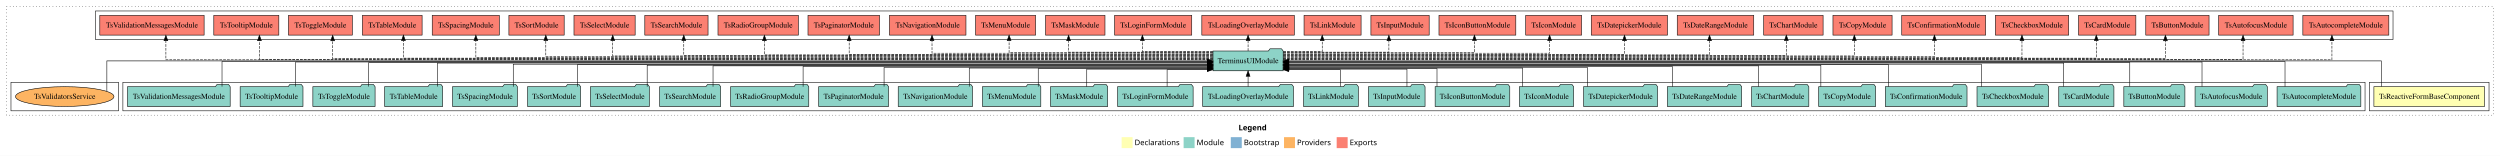
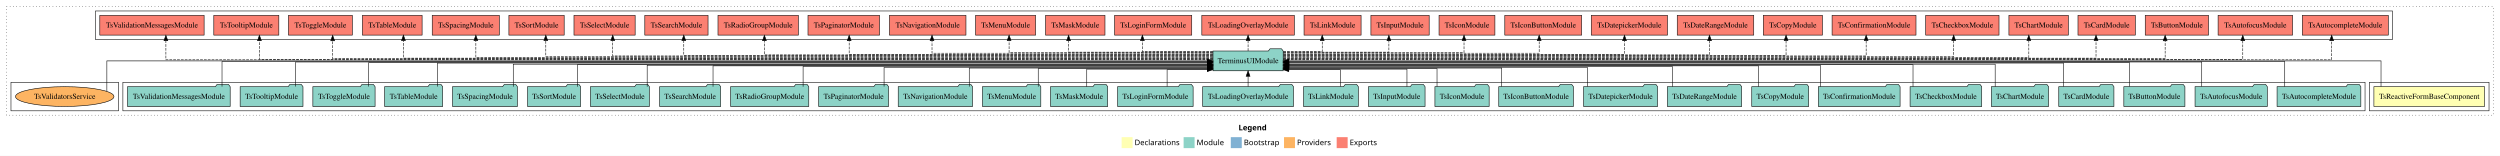
<svg xmlns="http://www.w3.org/2000/svg" width="4557pt" height="284pt" viewBox="0.00 0.00 4557.00 284.00">
  <g id="graph0" class="graph" transform="scale(1 1) rotate(0) translate(4 280)">
    <polygon fill="#ffffff" stroke="transparent" points="-4,4 -4,-280 4553,-280 4553,4 -4,4" />
    <text text-anchor="start" x="2253.509" y="-42.4" font-family="sans-serif" font-weight="bold" font-size="14.00" fill="#000000">Legend</text>
    <polygon fill="#ffffb3" stroke="transparent" points="2040.5,-10 2040.5,-30 2060.5,-30 2060.5,-10 2040.5,-10" />
    <text text-anchor="start" x="2064.129" y="-15.4" font-family="sans-serif" font-size="14.00" fill="#000000">  Declarations</text>
    <polygon fill="#8dd3c7" stroke="transparent" points="2153.5,-10 2153.5,-30 2173.5,-30 2173.5,-10 2153.5,-10" />
    <text text-anchor="start" x="2177.225" y="-15.4" font-family="sans-serif" font-size="14.00" fill="#000000">  Module</text>
    <polygon fill="#80b1d3" stroke="transparent" points="2239.5,-10 2239.5,-30 2259.5,-30 2259.5,-10 2239.5,-10" />
    <text text-anchor="start" x="2263.281" y="-15.4" font-family="sans-serif" font-size="14.00" fill="#000000">  Bootstrap</text>
    <polygon fill="#fdb462" stroke="transparent" points="2336.5,-10 2336.5,-30 2356.5,-30 2356.5,-10 2336.5,-10" />
    <text text-anchor="start" x="2360.173" y="-15.4" font-family="sans-serif" font-size="14.00" fill="#000000">  Providers</text>
    <polygon fill="#fb8072" stroke="transparent" points="2432.5,-10 2432.5,-30 2452.5,-30 2452.5,-10 2432.5,-10" />
    <text text-anchor="start" x="2456.226" y="-15.4" font-family="sans-serif" font-size="14.00" fill="#000000">  Exports</text>
    <g id="clust1" class="cluster">
      <polygon fill="none" stroke="#000000" stroke-dasharray="1,5" points="8,-70 8,-268 4541,-268 4541,-70 8,-70" />
    </g>
    <g id="clust2" class="cluster">
      <polygon fill="none" stroke="#000000" points="4315,-78 4315,-130 4533,-130 4533,-78 4315,-78" />
    </g>
    <g id="clust4" class="cluster">
      <polygon fill="none" stroke="#000000" points="220,-78 220,-130 4307,-130 4307,-78 220,-78" />
    </g>
    <g id="clust5" class="cluster">
-       <polygon fill="none" stroke="#000000" points="170,-208 170,-260 4358,-260 4358,-208 170,-208" />
+       <polygon fill="none" stroke="#000000" points="170,-208 170,-260 4357,-260 4357,-208 170,-208" />
    </g>
    <g id="clust7" class="cluster">
      <polygon fill="none" stroke="#000000" points="16,-78 16,-130 212,-130 212,-78 16,-78" />
    </g>
    <g id="node1" class="node">
      <polygon fill="#ffffb3" stroke="#000000" points="4524.85,-122 4323.15,-122 4323.15,-86 4524.85,-86 4524.85,-122" />
      <text text-anchor="middle" x="4424" y="-99.8" font-family="Times,serif" font-size="14.00" fill="#000000">TsReactiveFormBaseComponent</text>
    </g>
    <g id="node2" class="node">
      <polygon fill="#8dd3c7" stroke="#000000" points="2334.971,-187 2331.971,-191 2310.971,-191 2307.971,-187 2207.029,-187 2207.029,-151 2334.971,-151 2334.971,-187" />
      <text text-anchor="middle" x="2271" y="-164.8" font-family="Times,serif" font-size="14.00" fill="#000000">TerminusUIModule</text>
    </g>
    <g id="edge1" class="edge">
-       <path fill="none" stroke="#000000" d="M4336.627,-122.106C4336.627,-141.339 4336.627,-169 4336.627,-169 4336.627,-169 2345.085,-169 2345.085,-169" />
-       <polygon fill="#000000" stroke="#000000" points="2345.085,-165.5 2335.085,-169 2345.085,-172.5 2345.085,-165.5" />
+       <path fill="none" stroke="#000000" d="M4336.127,-122.106C4336.127,-141.339 4336.127,-169 4336.127,-169 4336.127,-169 2345.07,-169 2345.07,-169" />
+       <polygon fill="#000000" stroke="#000000" points="2345.07,-165.5 2335.07,-169 2345.07,-172.5 2345.07,-165.5" />
    </g>
    <g id="node32" class="node">
-       <polygon fill="#fb8072" stroke="#000000" points="4350.36,-252 4193.64,-252 4193.64,-216 4350.36,-216 4350.36,-252" />
-       <text text-anchor="middle" x="4272" y="-229.8" font-family="Times,serif" font-size="14.00" fill="#000000">TsAutocompleteModule </text>
+       <polygon fill="#fb8072" stroke="#000000" points="4349.36,-252 4192.64,-252 4192.64,-216 4349.36,-216 4349.36,-252" />
+       <text text-anchor="middle" x="4271" y="-229.8" font-family="Times,serif" font-size="14.00" fill="#000000">TsAutocompleteModule </text>
    </g>
    <g id="edge31" class="edge">
-       <path fill="none" stroke="#000000" stroke-dasharray="5,2" d="M2335.051,-171C2674.375,-171 4246.625,-171 4246.625,-171 4246.625,-171 4246.625,-205.778 4246.625,-205.778" />
-       <polygon fill="#000000" stroke="#000000" points="4243.125,-205.778 4246.625,-215.778 4250.125,-205.778 4243.125,-205.778" />
+       <path fill="none" stroke="#000000" stroke-dasharray="5,2" d="M2335.035,-171C2674.273,-171 4246.125,-171 4246.125,-171 4246.125,-171 4246.125,-205.778 4246.125,-205.778" />
+       <polygon fill="#000000" stroke="#000000" points="4242.625,-205.778 4246.125,-215.778 4249.625,-205.778 4242.625,-205.778" />
    </g>
    <g id="node33" class="node">
-       <polygon fill="#fb8072" stroke="#000000" points="4175.864,-252 4040.135,-252 4040.135,-216 4175.864,-216 4175.864,-252" />
-       <text text-anchor="middle" x="4108" y="-229.8" font-family="Times,serif" font-size="14.00" fill="#000000">TsAutofocusModule </text>
+       <polygon fill="#fb8072" stroke="#000000" points="4174.864,-252 4039.135,-252 4039.135,-216 4174.864,-216 4174.864,-252" />
+       <text text-anchor="middle" x="4107" y="-229.8" font-family="Times,serif" font-size="14.00" fill="#000000">TsAutofocusModule </text>
    </g>
    <g id="edge32" class="edge">
-       <path fill="none" stroke="#000000" stroke-dasharray="5,2" d="M2335.015,-172C2657.055,-172 4084.625,-172 4084.625,-172 4084.625,-172 4084.625,-205.733 4084.625,-205.733" />
-       <polygon fill="#000000" stroke="#000000" points="4081.125,-205.733 4084.625,-215.733 4088.125,-205.733 4081.125,-205.733" />
+       <path fill="none" stroke="#000000" stroke-dasharray="5,2" d="M2334.997,-172C2656.948,-172 4084.125,-172 4084.125,-172 4084.125,-172 4084.125,-205.733 4084.125,-205.733" />
+       <polygon fill="#000000" stroke="#000000" points="4080.625,-205.733 4084.125,-215.733 4087.625,-205.733 4080.625,-205.733" />
    </g>
    <g id="node34" class="node">
-       <polygon fill="#fb8072" stroke="#000000" points="4022.665,-252 3907.335,-252 3907.335,-216 4022.665,-216 4022.665,-252" />
-       <text text-anchor="middle" x="3965" y="-229.8" font-family="Times,serif" font-size="14.00" fill="#000000">TsButtonModule </text>
+       <polygon fill="#fb8072" stroke="#000000" points="4021.665,-252 3906.335,-252 3906.335,-216 4021.665,-216 4021.665,-252" />
+       <text text-anchor="middle" x="3964" y="-229.8" font-family="Times,serif" font-size="14.00" fill="#000000">TsButtonModule </text>
    </g>
    <g id="edge33" class="edge">
-       <path fill="none" stroke="#000000" stroke-dasharray="5,2" d="M2335.015,-173C2641.382,-173 3943.125,-173 3943.125,-173 3943.125,-173 3943.125,-205.698 3943.125,-205.698" />
-       <polygon fill="#000000" stroke="#000000" points="3939.625,-205.698 3943.125,-215.698 3946.625,-205.698 3939.625,-205.698" />
+       <path fill="none" stroke="#000000" stroke-dasharray="5,2" d="M2334.996,-173C2641.272,-173 3942.625,-173 3942.625,-173 3942.625,-173 3942.625,-205.698 3942.625,-205.698" />
+       <polygon fill="#000000" stroke="#000000" points="3939.125,-205.698 3942.625,-215.698 3946.125,-205.698 3939.125,-205.698" />
    </g>
    <g id="node35" class="node">
-       <polygon fill="#fb8072" stroke="#000000" points="3889.259,-252 3784.741,-252 3784.741,-216 3889.259,-216 3889.259,-252" />
-       <text text-anchor="middle" x="3837" y="-229.8" font-family="Times,serif" font-size="14.00" fill="#000000">TsCardModule </text>
+       <polygon fill="#fb8072" stroke="#000000" points="3888.259,-252 3783.741,-252 3783.741,-216 3888.259,-216 3888.259,-252" />
+       <text text-anchor="middle" x="3836" y="-229.8" font-family="Times,serif" font-size="14.00" fill="#000000">TsCardModule </text>
    </g>
    <g id="edge34" class="edge">
-       <path fill="none" stroke="#000000" stroke-dasharray="5,2" d="M2334.979,-174C2626.758,-174 3817.125,-174 3817.125,-174 3817.125,-174 3817.125,-205.998 3817.125,-205.998" />
-       <polygon fill="#000000" stroke="#000000" points="3813.625,-205.998 3817.125,-215.998 3820.625,-205.998 3813.625,-205.998" />
+       <path fill="none" stroke="#000000" stroke-dasharray="5,2" d="M2335.446,-174C2627.967,-174 3816.625,-174 3816.625,-174 3816.625,-174 3816.625,-205.998 3816.625,-205.998" />
+       <polygon fill="#000000" stroke="#000000" points="3813.125,-205.998 3816.625,-215.998 3820.125,-205.998 3813.125,-205.998" />
    </g>
    <g id="node36" class="node">
-       <polygon fill="#fb8072" stroke="#000000" points="3766.813,-252 3633.187,-252 3633.187,-216 3766.813,-216 3766.813,-252" />
-       <text text-anchor="middle" x="3700" y="-229.8" font-family="Times,serif" font-size="14.00" fill="#000000">TsCheckboxModule </text>
+       <polygon fill="#fb8072" stroke="#000000" points="3766.149,-252 3657.851,-252 3657.851,-216 3766.149,-216 3766.149,-252" />
+       <text text-anchor="middle" x="3712" y="-229.8" font-family="Times,serif" font-size="14.00" fill="#000000">TsChartModule </text>
    </g>
    <g id="edge35" class="edge">
-       <path fill="none" stroke="#000000" stroke-dasharray="5,2" d="M2335.277,-175C2611.237,-175 3681.625,-175 3681.625,-175 3681.625,-175 3681.625,-205.977 3681.625,-205.977" />
-       <polygon fill="#000000" stroke="#000000" points="3678.125,-205.977 3681.625,-215.977 3685.125,-205.977 3678.125,-205.977" />
+       <path fill="none" stroke="#000000" stroke-dasharray="5,2" d="M2335.379,-175C2613.041,-175 3694.125,-175 3694.125,-175 3694.125,-175 3694.125,-205.977 3694.125,-205.977" />
+       <polygon fill="#000000" stroke="#000000" points="3690.625,-205.977 3694.125,-215.977 3697.625,-205.977 3690.625,-205.977" />
    </g>
    <g id="node37" class="node">
-       <polygon fill="#fb8072" stroke="#000000" points="3615.483,-252 3462.517,-252 3462.517,-216 3615.483,-216 3615.483,-252" />
-       <text text-anchor="middle" x="3539" y="-229.8" font-family="Times,serif" font-size="14.00" fill="#000000">TsConfirmationModule </text>
+       <polygon fill="#fb8072" stroke="#000000" points="3639.813,-252 3506.187,-252 3506.187,-216 3639.813,-216 3639.813,-252" />
+       <text text-anchor="middle" x="3573" y="-229.8" font-family="Times,serif" font-size="14.00" fill="#000000">TsCheckboxModule </text>
    </g>
    <g id="edge36" class="edge">
-       <path fill="none" stroke="#000000" stroke-dasharray="5,2" d="M2335.197,-177C2590.773,-177 3522.125,-177 3522.125,-177 3522.125,-177 3522.125,-205.965 3522.125,-205.965" />
-       <polygon fill="#000000" stroke="#000000" points="3518.625,-205.965 3522.125,-215.965 3525.625,-205.965 3518.625,-205.965" />
+       <path fill="none" stroke="#000000" stroke-dasharray="5,2" d="M2335.219,-177C2595.379,-177 3557.125,-177 3557.125,-177 3557.125,-177 3557.125,-205.965 3557.125,-205.965" />
+       <polygon fill="#000000" stroke="#000000" points="3553.625,-205.965 3557.125,-215.965 3560.625,-205.965 3553.625,-205.965" />
    </g>
    <g id="node38" class="node">
-       <polygon fill="#fb8072" stroke="#000000" points="3444.884,-252 3337.116,-252 3337.116,-216 3444.884,-216 3444.884,-252" />
-       <text text-anchor="middle" x="3391" y="-229.8" font-family="Times,serif" font-size="14.00" fill="#000000">TsCopyModule </text>
+       <polygon fill="#fb8072" stroke="#000000" points="3488.483,-252 3335.517,-252 3335.517,-216 3488.483,-216 3488.483,-252" />
+       <text text-anchor="middle" x="3412" y="-229.8" font-family="Times,serif" font-size="14.00" fill="#000000">TsConfirmationModule </text>
    </g>
    <g id="edge37" class="edge">
-       <path fill="none" stroke="#000000" stroke-dasharray="5,2" d="M2335.193,-178C2571.054,-178 3376.125,-178 3376.125,-178 3376.125,-178 3376.125,-205.973 3376.125,-205.973" />
-       <polygon fill="#000000" stroke="#000000" points="3372.625,-205.973 3376.125,-215.973 3379.625,-205.973 3372.625,-205.973" />
+       <path fill="none" stroke="#000000" stroke-dasharray="5,2" d="M2335.209,-178C2574.072,-178 3397.625,-178 3397.625,-178 3397.625,-178 3397.625,-205.973 3397.625,-205.973" />
+       <polygon fill="#000000" stroke="#000000" points="3394.125,-205.973 3397.625,-215.973 3401.125,-205.973 3394.125,-205.973" />
    </g>
    <g id="node39" class="node">
-       <polygon fill="#fb8072" stroke="#000000" points="3319.149,-252 3210.851,-252 3210.851,-216 3319.149,-216 3319.149,-252" />
-       <text text-anchor="middle" x="3265" y="-229.8" font-family="Times,serif" font-size="14.00" fill="#000000">TsChartModule </text>
+       <polygon fill="#fb8072" stroke="#000000" points="3317.884,-252 3210.116,-252 3210.116,-216 3317.884,-216 3317.884,-252" />
+       <text text-anchor="middle" x="3264" y="-229.8" font-family="Times,serif" font-size="14.00" fill="#000000">TsCopyModule </text>
    </g>
    <g id="edge38" class="edge">
-       <path fill="none" stroke="#000000" stroke-dasharray="5,2" d="M2334.996,-179C2552.84,-179 3252.125,-179 3252.125,-179 3252.125,-179 3252.125,-205.991 3252.125,-205.991" />
-       <polygon fill="#000000" stroke="#000000" points="3248.625,-205.991 3252.125,-215.991 3255.625,-205.991 3248.625,-205.991" />
+       <path fill="none" stroke="#000000" stroke-dasharray="5,2" d="M2335.341,-179C2553.504,-179 3251.625,-179 3251.625,-179 3251.625,-179 3251.625,-205.991 3251.625,-205.991" />
+       <polygon fill="#000000" stroke="#000000" points="3248.125,-205.991 3251.625,-215.991 3255.125,-205.991 3248.125,-205.991" />
    </g>
    <g id="node40" class="node">
      <polygon fill="#fb8072" stroke="#000000" points="3192.739,-252 3053.261,-252 3053.261,-216 3192.739,-216 3192.739,-252" />
      <text text-anchor="middle" x="3123" y="-229.8" font-family="Times,serif" font-size="14.00" fill="#000000">TsDateRangeModule </text>
    </g>
    <g id="edge39" class="edge">
      <path fill="none" stroke="#000000" stroke-dasharray="5,2" d="M2335.258,-180C2531.883,-180 3112.125,-180 3112.125,-180 3112.125,-180 3112.125,-205.718 3112.125,-205.718" />
      <polygon fill="#000000" stroke="#000000" points="3108.625,-205.718 3112.125,-215.718 3115.625,-205.718 3108.625,-205.718" />
    </g>
    <g id="node41" class="node">
      <polygon fill="#fb8072" stroke="#000000" points="3035.454,-252 2896.546,-252 2896.546,-216 3035.454,-216 3035.454,-252" />
      <text text-anchor="middle" x="2966" y="-229.8" font-family="Times,serif" font-size="14.00" fill="#000000">TsDatepickerModule </text>
    </g>
    <g id="edge40" class="edge">
      <path fill="none" stroke="#000000" stroke-dasharray="5,2" d="M2335.241,-181C2505.807,-181 2957.125,-181 2957.125,-181 2957.125,-181 2957.125,-205.76 2957.125,-205.76" />
      <polygon fill="#000000" stroke="#000000" points="2953.625,-205.76 2957.125,-215.76 2960.625,-205.76 2953.625,-205.76" />
    </g>
    <g id="node42" class="node">
-       <polygon fill="#fb8072" stroke="#000000" points="2878.922,-252 2777.078,-252 2777.078,-216 2878.922,-216 2878.922,-252" />
-       <text text-anchor="middle" x="2828" y="-229.8" font-family="Times,serif" font-size="14.00" fill="#000000">TsIconModule </text>
+       <polygon fill="#fb8072" stroke="#000000" points="2879.04,-252 2738.96,-252 2738.96,-216 2879.04,-216 2879.04,-252" />
+       <text text-anchor="middle" x="2809" y="-229.8" font-family="Times,serif" font-size="14.00" fill="#000000">TsIconButtonModule </text>
    </g>
    <g id="edge41" class="edge">
-       <path fill="none" stroke="#000000" stroke-dasharray="5,2" d="M2335.125,-183C2480.11,-183 2820.625,-183 2820.625,-183 2820.625,-183 2820.625,-205.876 2820.625,-205.876" />
-       <polygon fill="#000000" stroke="#000000" points="2817.125,-205.876 2820.625,-215.876 2824.125,-205.876 2817.125,-205.876" />
+       <path fill="none" stroke="#000000" stroke-dasharray="5,2" d="M2335.006,-183C2476.136,-183 2801.625,-183 2801.625,-183 2801.625,-183 2801.625,-205.876 2801.625,-205.876" />
+       <polygon fill="#000000" stroke="#000000" points="2798.125,-205.876 2801.625,-215.876 2805.125,-205.876 2798.125,-205.876" />
    </g>
    <g id="node43" class="node">
-       <polygon fill="#fb8072" stroke="#000000" points="2759.04,-252 2618.96,-252 2618.96,-216 2759.04,-216 2759.04,-252" />
-       <text text-anchor="middle" x="2689" y="-229.8" font-family="Times,serif" font-size="14.00" fill="#000000">TsIconButtonModule </text>
+       <polygon fill="#fb8072" stroke="#000000" points="2720.922,-252 2619.078,-252 2619.078,-216 2720.922,-216 2720.922,-252" />
+       <text text-anchor="middle" x="2670" y="-229.8" font-family="Times,serif" font-size="14.00" fill="#000000">TsIconModule </text>
    </g>
    <g id="edge42" class="edge">
-       <path fill="none" stroke="#000000" stroke-dasharray="5,2" d="M2335.02,-184C2450.919,-184 2683.625,-184 2683.625,-184 2683.625,-184 2683.625,-205.949 2683.625,-205.949" />
-       <polygon fill="#000000" stroke="#000000" points="2680.125,-205.949 2683.625,-215.949 2687.125,-205.949 2680.125,-205.949" />
+       <path fill="none" stroke="#000000" stroke-dasharray="5,2" d="M2335.119,-184C2446.657,-184 2664.625,-184 2664.625,-184 2664.625,-184 2664.625,-205.949 2664.625,-205.949" />
+       <polygon fill="#000000" stroke="#000000" points="2661.125,-205.949 2664.625,-215.949 2668.125,-205.949 2661.125,-205.949" />
    </g>
    <g id="node44" class="node">
      <polygon fill="#fb8072" stroke="#000000" points="2601.099,-252 2494.901,-252 2494.901,-216 2601.099,-216 2601.099,-252" />
      <text text-anchor="middle" x="2548" y="-229.8" font-family="Times,serif" font-size="14.00" fill="#000000">TsInputModule </text>
    </g>
    <g id="edge43" class="edge">
      <path fill="none" stroke="#000000" stroke-dasharray="5,2" d="M2335.102,-185C2411.12,-185 2527.65,-185 2527.65,-185 2527.65,-185 2527.65,-205.754 2527.65,-205.754" />
      <polygon fill="#000000" stroke="#000000" points="2524.15,-205.754 2527.65,-215.754 2531.15,-205.754 2524.15,-205.754" />
    </g>
    <g id="node45" class="node">
      <polygon fill="#fb8072" stroke="#000000" points="2476.991,-252 2373.009,-252 2373.009,-216 2476.991,-216 2476.991,-252" />
      <text text-anchor="middle" x="2425" y="-229.8" font-family="Times,serif" font-size="14.00" fill="#000000">TsLinkModule </text>
    </g>
    <g id="edge44" class="edge">
      <path fill="none" stroke="#000000" stroke-dasharray="5,2" d="M2335.022,-186C2369.959,-186 2406.168,-186 2406.168,-186 2406.168,-186 2406.168,-205.853 2406.168,-205.853" />
      <polygon fill="#000000" stroke="#000000" points="2402.668,-205.853 2406.168,-215.853 2409.668,-205.853 2402.668,-205.853" />
    </g>
    <g id="node46" class="node">
      <polygon fill="#fb8072" stroke="#000000" points="2355.292,-252 2186.708,-252 2186.708,-216 2355.292,-216 2355.292,-252" />
      <text text-anchor="middle" x="2271" y="-229.8" font-family="Times,serif" font-size="14.00" fill="#000000">TsLoadingOverlayModule </text>
    </g>
    <g id="edge45" class="edge">
      <path fill="none" stroke="#000000" stroke-dasharray="5,2" d="M2271,-187.106C2271,-187.106 2271,-205.991 2271,-205.991" />
      <polygon fill="#000000" stroke="#000000" points="2267.5,-205.991 2271,-215.991 2274.5,-205.991 2267.5,-205.991" />
    </g>
    <g id="node47" class="node">
      <polygon fill="#fb8072" stroke="#000000" points="2168.324,-252 2027.676,-252 2027.676,-216 2168.324,-216 2168.324,-252" />
      <text text-anchor="middle" x="2098" y="-229.8" font-family="Times,serif" font-size="14.00" fill="#000000">TsLoginFormModule </text>
    </g>
    <g id="edge46" class="edge">
      <path fill="none" stroke="#000000" stroke-dasharray="5,2" d="M2206.855,-186C2150.816,-186 2078.363,-186 2078.363,-186 2078.363,-186 2078.363,-205.853 2078.363,-205.853" />
      <polygon fill="#000000" stroke="#000000" points="2074.863,-205.853 2078.363,-215.853 2081.863,-205.853 2074.863,-205.853" />
    </g>
    <g id="node48" class="node">
      <polygon fill="#fb8072" stroke="#000000" points="2010.151,-252 1901.849,-252 1901.849,-216 2010.151,-216 2010.151,-252" />
      <text text-anchor="middle" x="1956" y="-229.8" font-family="Times,serif" font-size="14.00" fill="#000000">TsMaskModule </text>
    </g>
    <g id="edge47" class="edge">
      <path fill="none" stroke="#000000" stroke-dasharray="5,2" d="M2206.748,-185C2111.461,-185 1943.808,-185 1943.808,-185 1943.808,-185 1943.808,-205.754 1943.808,-205.754" />
      <polygon fill="#000000" stroke="#000000" points="1940.308,-205.754 1943.808,-215.754 1947.308,-205.754 1940.308,-205.754" />
    </g>
    <g id="node49" class="node">
      <polygon fill="#fb8072" stroke="#000000" points="1883.707,-252 1774.293,-252 1774.293,-216 1883.707,-216 1883.707,-252" />
      <text text-anchor="middle" x="1829" y="-229.8" font-family="Times,serif" font-size="14.00" fill="#000000">TsMenuModule </text>
    </g>
    <g id="edge48" class="edge">
      <path fill="none" stroke="#000000" stroke-dasharray="5,2" d="M2206.722,-184C2085.546,-184 1835.375,-184 1835.375,-184 1835.375,-184 1835.375,-205.949 1835.375,-205.949" />
      <polygon fill="#000000" stroke="#000000" points="1831.875,-205.949 1835.375,-215.949 1838.875,-205.949 1831.875,-205.949" />
    </g>
    <g id="node50" class="node">
      <polygon fill="#fb8072" stroke="#000000" points="1756.755,-252 1617.245,-252 1617.245,-216 1756.755,-216 1756.755,-252" />
      <text text-anchor="middle" x="1687" y="-229.8" font-family="Times,serif" font-size="14.00" fill="#000000">TsNavigationModule </text>
    </g>
    <g id="edge49" class="edge">
      <path fill="none" stroke="#000000" stroke-dasharray="5,2" d="M2206.866,-183C2056.696,-183 1694.875,-183 1694.875,-183 1694.875,-183 1694.875,-205.876 1694.875,-205.876" />
      <polygon fill="#000000" stroke="#000000" points="1691.375,-205.876 1694.875,-215.876 1698.375,-205.876 1691.375,-205.876" />
    </g>
    <g id="node51" class="node">
      <polygon fill="#fb8072" stroke="#000000" points="1599.201,-252 1468.799,-252 1468.799,-216 1599.201,-216 1599.201,-252" />
      <text text-anchor="middle" x="1534" y="-229.8" font-family="Times,serif" font-size="14.00" fill="#000000">TsPaginatorModule </text>
    </g>
    <g id="edge50" class="edge">
      <path fill="none" stroke="#000000" stroke-dasharray="5,2" d="M2206.791,-181C2029.098,-181 1543.875,-181 1543.875,-181 1543.875,-181 1543.875,-205.76 1543.875,-205.76" />
      <polygon fill="#000000" stroke="#000000" points="1540.375,-205.76 1543.875,-215.76 1547.375,-205.76 1540.375,-205.76" />
    </g>
    <g id="node52" class="node">
      <polygon fill="#fb8072" stroke="#000000" points="1451.256,-252 1304.744,-252 1304.744,-216 1451.256,-216 1451.256,-252" />
      <text text-anchor="middle" x="1378" y="-229.8" font-family="Times,serif" font-size="14.00" fill="#000000">TsRadioGroupModule </text>
    </g>
    <g id="edge51" class="edge">
      <path fill="none" stroke="#000000" stroke-dasharray="5,2" d="M2206.885,-180C2004.008,-180 1389.375,-180 1389.375,-180 1389.375,-180 1389.375,-205.718 1389.375,-205.718" />
      <polygon fill="#000000" stroke="#000000" points="1385.875,-205.718 1389.375,-215.718 1392.875,-205.718 1385.875,-205.718" />
    </g>
    <g id="node53" class="node">
      <polygon fill="#fb8072" stroke="#000000" points="1286.634,-252 1171.366,-252 1171.366,-216 1286.634,-216 1286.634,-252" />
      <text text-anchor="middle" x="1229" y="-229.8" font-family="Times,serif" font-size="14.00" fill="#000000">TsSearchModule </text>
    </g>
    <g id="edge52" class="edge">
      <path fill="none" stroke="#000000" stroke-dasharray="5,2" d="M2206.655,-179C1981.464,-179 1242.375,-179 1242.375,-179 1242.375,-179 1242.375,-205.991 1242.375,-205.991" />
      <polygon fill="#000000" stroke="#000000" points="1238.875,-205.991 1242.375,-215.991 1245.875,-205.991 1238.875,-205.991" />
    </g>
    <g id="node54" class="node">
      <polygon fill="#fb8072" stroke="#000000" points="1153.755,-252 1042.245,-252 1042.245,-216 1153.755,-216 1153.755,-252" />
      <text text-anchor="middle" x="1098" y="-229.8" font-family="Times,serif" font-size="14.00" fill="#000000">TsSelectModule </text>
    </g>
    <g id="edge53" class="edge">
      <path fill="none" stroke="#000000" stroke-dasharray="5,2" d="M2206.669,-178C1963.327,-178 1112.875,-178 1112.875,-178 1112.875,-178 1112.875,-205.973 1112.875,-205.973" />
      <polygon fill="#000000" stroke="#000000" points="1109.375,-205.973 1112.875,-215.973 1116.375,-205.973 1109.375,-205.973" />
    </g>
    <g id="node55" class="node">
      <polygon fill="#fb8072" stroke="#000000" points="1024.381,-252 923.619,-252 923.619,-216 1024.381,-216 1024.381,-252" />
      <text text-anchor="middle" x="974" y="-229.8" font-family="Times,serif" font-size="14.00" fill="#000000">TsSortModule </text>
    </g>
    <g id="edge54" class="edge">
      <path fill="none" stroke="#000000" stroke-dasharray="5,2" d="M2206.641,-177C1947.054,-177 990.875,-177 990.875,-177 990.875,-177 990.875,-205.965 990.875,-205.965" />
      <polygon fill="#000000" stroke="#000000" points="987.375,-205.965 990.875,-215.965 994.375,-205.965 987.375,-205.965" />
    </g>
    <g id="node56" class="node">
      <polygon fill="#fb8072" stroke="#000000" points="906.149,-252 783.851,-252 783.851,-216 906.149,-216 906.149,-252" />
      <text text-anchor="middle" x="845" y="-229.8" font-family="Times,serif" font-size="14.00" fill="#000000">TsSpacingModule </text>
    </g>
    <g id="edge55" class="edge">
      <path fill="none" stroke="#000000" stroke-dasharray="5,2" d="M2206.86,-175C1931.487,-175 863.375,-175 863.375,-175 863.375,-175 863.375,-205.977 863.375,-205.977" />
      <polygon fill="#000000" stroke="#000000" points="859.875,-205.977 863.375,-215.977 866.875,-205.977 859.875,-205.977" />
    </g>
    <g id="node57" class="node">
      <polygon fill="#fb8072" stroke="#000000" points="765.419,-252 656.581,-252 656.581,-216 765.419,-216 765.419,-252" />
      <text text-anchor="middle" x="711" y="-229.8" font-family="Times,serif" font-size="14.00" fill="#000000">TsTableModule </text>
    </g>
    <g id="edge56" class="edge">
      <path fill="none" stroke="#000000" stroke-dasharray="5,2" d="M2206.804,-174C1915.419,-174 731.375,-174 731.375,-174 731.375,-174 731.375,-205.998 731.375,-205.998" />
      <polygon fill="#000000" stroke="#000000" points="727.875,-205.998 731.375,-215.998 734.875,-205.998 727.875,-205.998" />
    </g>
    <g id="node58" class="node">
      <polygon fill="#fb8072" stroke="#000000" points="638.205,-252 521.795,-252 521.795,-216 638.205,-216 638.205,-252" />
      <text text-anchor="middle" x="580" y="-229.8" font-family="Times,serif" font-size="14.00" fill="#000000">TsToggleModule </text>
    </g>
    <g id="edge57" class="edge">
      <path fill="none" stroke="#000000" stroke-dasharray="5,2" d="M2206.865,-173C1900.674,-173 602.375,-173 602.375,-173 602.375,-173 602.375,-205.698 602.375,-205.698" />
      <polygon fill="#000000" stroke="#000000" points="598.875,-205.698 602.375,-215.698 605.875,-205.698 598.875,-205.698" />
    </g>
    <g id="node59" class="node">
      <polygon fill="#fb8072" stroke="#000000" points="504.272,-252 385.728,-252 385.728,-216 504.272,-216 504.272,-252" />
      <text text-anchor="middle" x="445" y="-229.8" font-family="Times,serif" font-size="14.00" fill="#000000">TsTooltipModule </text>
    </g>
    <g id="edge58" class="edge">
      <path fill="none" stroke="#000000" stroke-dasharray="5,2" d="M2206.861,-172C1885.832,-172 468.875,-172 468.875,-172 468.875,-172 468.875,-205.733 468.875,-205.733" />
      <polygon fill="#000000" stroke="#000000" points="465.375,-205.733 468.875,-215.733 472.375,-205.733 465.375,-205.733" />
    </g>
    <g id="node60" class="node">
      <polygon fill="#fb8072" stroke="#000000" points="368.068,-252 177.932,-252 177.932,-216 368.068,-216 368.068,-252" />
      <text text-anchor="middle" x="273" y="-229.8" font-family="Times,serif" font-size="14.00" fill="#000000">TsValidationMessagesModule </text>
    </g>
    <g id="edge59" class="edge">
      <path fill="none" stroke="#000000" stroke-dasharray="5,2" d="M2206.768,-171C1867.379,-171 298.375,-171 298.375,-171 298.375,-171 298.375,-205.778 298.375,-205.778" />
      <polygon fill="#000000" stroke="#000000" points="294.875,-205.778 298.375,-215.778 301.875,-205.778 294.875,-205.778" />
    </g>
    <g id="node3" class="node">
      <polygon fill="#8dd3c7" stroke="#000000" points="4299.36,-122 4296.36,-126 4275.36,-126 4272.36,-122 4146.64,-122 4146.64,-86 4299.36,-86 4299.36,-122" />
      <text text-anchor="middle" x="4223" y="-99.8" font-family="Times,serif" font-size="14.00" fill="#000000">TsAutocompleteModule</text>
    </g>
    <g id="edge2" class="edge">
-       <path fill="none" stroke="#000000" d="M4161.126,-122.169C4161.126,-141.09 4161.126,-168 4161.126,-168 4161.126,-168 2344.971,-168 2344.971,-168" />
-       <polygon fill="#000000" stroke="#000000" points="2344.971,-164.5 2334.971,-168 2344.971,-171.5 2344.971,-164.5" />
+       <path fill="none" stroke="#000000" d="M4160.626,-122.169C4160.626,-141.09 4160.626,-168 4160.626,-168 4160.626,-168 2345.226,-168 2345.226,-168" />
+       <polygon fill="#000000" stroke="#000000" points="2345.226,-164.5 2335.226,-168 2345.226,-171.5 2345.226,-164.5" />
    </g>
    <g id="node4" class="node">
      <polygon fill="#8dd3c7" stroke="#000000" points="4128.864,-122 4125.864,-126 4104.864,-126 4101.864,-122 3997.136,-122 3997.136,-86 4128.864,-86 4128.864,-122" />
      <text text-anchor="middle" x="4063" y="-99.8" font-family="Times,serif" font-size="14.00" fill="#000000">TsAutofocusModule</text>
    </g>
    <g id="edge3" class="edge">
-       <path fill="none" stroke="#000000" d="M4009.825,-122.222C4009.825,-140.828 4009.825,-167 4009.825,-167 4009.825,-167 2345.208,-167 2345.208,-167" />
-       <polygon fill="#000000" stroke="#000000" points="2345.208,-163.5 2335.208,-167 2345.208,-170.5 2345.208,-163.5" />
+       <path fill="none" stroke="#000000" d="M4009.325,-122.222C4009.325,-140.828 4009.325,-167 4009.325,-167 4009.325,-167 2345.189,-167 2345.189,-167" />
+       <polygon fill="#000000" stroke="#000000" points="2345.189,-163.5 2335.189,-167 2345.189,-170.5 2345.189,-163.5" />
    </g>
    <g id="node5" class="node">
      <polygon fill="#8dd3c7" stroke="#000000" points="3978.665,-122 3975.665,-126 3954.665,-126 3951.665,-122 3867.335,-122 3867.335,-86 3978.665,-86 3978.665,-122" />
      <text text-anchor="middle" x="3923" y="-99.8" font-family="Times,serif" font-size="14.00" fill="#000000">TsButtonModule</text>
    </g>
    <g id="edge4" class="edge">
-       <path fill="none" stroke="#000000" d="M3878.148,-122.267C3878.148,-140.555 3878.148,-166 3878.148,-166 3878.148,-166 2344.994,-166 2344.994,-166" />
-       <polygon fill="#000000" stroke="#000000" points="2344.994,-162.5 2334.994,-166 2344.994,-169.5 2344.994,-162.5" />
+       <path fill="none" stroke="#000000" d="M3877.648,-122.267C3877.648,-140.555 3877.648,-166 3877.648,-166 3877.648,-166 2344.974,-166 2344.974,-166" />
+       <polygon fill="#000000" stroke="#000000" points="2344.974,-162.5 2334.974,-166 2344.974,-169.5 2344.974,-162.5" />
    </g>
    <g id="node6" class="node">
      <polygon fill="#8dd3c7" stroke="#000000" points="3849.259,-122 3846.259,-126 3825.259,-126 3822.259,-122 3748.741,-122 3748.741,-86 3849.259,-86 3849.259,-122" />
      <text text-anchor="middle" x="3799" y="-99.8" font-family="Times,serif" font-size="14.00" fill="#000000">TsCardModule</text>
    </g>
    <g id="edge5" class="edge">
-       <path fill="none" stroke="#000000" d="M3757.764,-122.302C3757.764,-140.27 3757.764,-165 3757.764,-165 3757.764,-165 2345.362,-165 2345.362,-165" />
-       <polygon fill="#000000" stroke="#000000" points="2345.362,-161.5 2335.362,-165 2345.361,-168.5 2345.362,-161.5" />
+       <path fill="none" stroke="#000000" d="M3757.348,-122.302C3757.348,-140.27 3757.348,-165 3757.348,-165 3757.348,-165 2345.344,-165 2345.344,-165" />
+       <polygon fill="#000000" stroke="#000000" points="2345.344,-161.5 2335.344,-165 2345.343,-168.5 2345.344,-161.5" />
    </g>
    <g id="node7" class="node">
-       <polygon fill="#8dd3c7" stroke="#000000" points="3730.313,-122 3727.313,-126 3706.313,-126 3703.313,-122 3599.687,-122 3599.687,-86 3730.313,-86 3730.313,-122" />
-       <text text-anchor="middle" x="3665" y="-99.8" font-family="Times,serif" font-size="14.00" fill="#000000">TsCheckboxModule</text>
+       <polygon fill="#8dd3c7" stroke="#000000" points="3730.15,-122 3727.15,-126 3706.15,-126 3703.15,-122 3625.85,-122 3625.85,-86 3730.15,-86 3730.15,-122" />
+       <text text-anchor="middle" x="3678" y="-99.8" font-family="Times,serif" font-size="14.00" fill="#000000">TsChartModule</text>
    </g>
    <g id="edge6" class="edge">
-       <path fill="none" stroke="#000000" d="M3607.542,-122.022C3607.542,-139.373 3607.542,-163 3607.542,-163 3607.542,-163 2345.014,-163 2345.014,-163" />
-       <polygon fill="#000000" stroke="#000000" points="2345.014,-159.5 2335.014,-163 2345.014,-166.5 2345.014,-159.5" />
+       <path fill="none" stroke="#000000" d="M3632.791,-122.022C3632.791,-139.373 3632.791,-163 3632.791,-163 3632.791,-163 2345.31,-163 2345.31,-163" />
+       <polygon fill="#000000" stroke="#000000" points="2345.31,-159.5 2335.31,-163 2345.31,-166.5 2345.31,-159.5" />
    </g>
    <g id="node8" class="node">
-       <polygon fill="#8dd3c7" stroke="#000000" points="3581.482,-122 3578.482,-126 3557.482,-126 3554.482,-122 3432.518,-122 3432.518,-86 3581.482,-86 3581.482,-122" />
-       <text text-anchor="middle" x="3507" y="-99.8" font-family="Times,serif" font-size="14.00" fill="#000000">TsConfirmationModule</text>
+       <polygon fill="#8dd3c7" stroke="#000000" points="3608.313,-122 3605.313,-126 3584.313,-126 3581.313,-122 3477.687,-122 3477.687,-86 3608.313,-86 3608.313,-122" />
+       <text text-anchor="middle" x="3543" y="-99.8" font-family="Times,serif" font-size="14.00" fill="#000000">TsCheckboxModule</text>
    </g>
    <g id="edge7" class="edge">
-       <path fill="none" stroke="#000000" d="M3438.601,-122.034C3438.601,-139.06 3438.601,-162 3438.601,-162 3438.601,-162 2345.021,-162 2345.021,-162" />
-       <polygon fill="#000000" stroke="#000000" points="2345.021,-158.5 2335.021,-162 2345.021,-165.5 2345.021,-158.5" />
+       <path fill="none" stroke="#000000" d="M3483.042,-122.034C3483.042,-139.06 3483.042,-162 3483.042,-162 3483.042,-162 2345.309,-162 2345.309,-162" />
+       <polygon fill="#000000" stroke="#000000" points="2345.309,-158.5 2335.309,-162 2345.309,-165.5 2345.309,-158.5" />
    </g>
    <g id="node9" class="node">
-       <polygon fill="#8dd3c7" stroke="#000000" points="3414.884,-122 3411.884,-126 3390.884,-126 3387.884,-122 3311.116,-122 3311.116,-86 3414.884,-86 3414.884,-122" />
-       <text text-anchor="middle" x="3363" y="-99.8" font-family="Times,serif" font-size="14.00" fill="#000000">TsCopyModule</text>
+       <polygon fill="#8dd3c7" stroke="#000000" points="3459.482,-122 3456.482,-126 3435.482,-126 3432.482,-122 3310.518,-122 3310.518,-86 3459.482,-86 3459.482,-122" />
+       <text text-anchor="middle" x="3385" y="-99.8" font-family="Times,serif" font-size="14.00" fill="#000000">TsConfirmationModule</text>
    </g>
    <g id="edge8" class="edge">
-       <path fill="none" stroke="#000000" d="M3315.066,-122.035C3315.066,-138.734 3315.066,-161 3315.066,-161 3315.066,-161 2345.131,-161 2345.131,-161" />
-       <polygon fill="#000000" stroke="#000000" points="2345.131,-157.5 2335.131,-161 2345.131,-164.5 2345.131,-157.5" />
+       <path fill="none" stroke="#000000" d="M3314.101,-122.035C3314.101,-138.734 3314.101,-161 3314.101,-161 3314.101,-161 2345.071,-161 2345.071,-161" />
+       <polygon fill="#000000" stroke="#000000" points="2345.071,-157.5 2335.071,-161 2345.071,-164.5 2345.071,-157.5" />
    </g>
    <g id="node10" class="node">
-       <polygon fill="#8dd3c7" stroke="#000000" points="3293.15,-122 3290.15,-126 3269.15,-126 3266.15,-122 3188.85,-122 3188.85,-86 3293.15,-86 3293.15,-122" />
-       <text text-anchor="middle" x="3241" y="-99.8" font-family="Times,serif" font-size="14.00" fill="#000000">TsChartModule</text>
+       <polygon fill="#8dd3c7" stroke="#000000" points="3292.884,-122 3289.884,-126 3268.884,-126 3265.884,-122 3189.116,-122 3189.116,-86 3292.884,-86 3292.884,-122" />
+       <text text-anchor="middle" x="3241" y="-99.8" font-family="Times,serif" font-size="14.00" fill="#000000">TsCopyModule</text>
    </g>
    <g id="edge9" class="edge">
-       <path fill="none" stroke="#000000" d="M3201.773,-122.027C3201.773,-138.398 3201.773,-160 3201.773,-160 3201.773,-160 2344.976,-160 2344.976,-160" />
-       <polygon fill="#000000" stroke="#000000" points="2344.976,-156.5 2334.976,-160 2344.976,-163.5 2344.976,-156.5" />
+       <path fill="none" stroke="#000000" d="M3201.464,-122.027C3201.464,-138.398 3201.464,-160 3201.464,-160 3201.464,-160 2345.322,-160 2345.322,-160" />
+       <polygon fill="#000000" stroke="#000000" points="2345.322,-156.5 2335.322,-160 2345.322,-163.5 2345.322,-156.5" />
    </g>
    <g id="node11" class="node">
      <polygon fill="#8dd3c7" stroke="#000000" points="3170.74,-122 3167.74,-126 3146.74,-126 3143.74,-122 3035.26,-122 3035.26,-86 3170.74,-86 3170.74,-122" />
      <text text-anchor="middle" x="3103" y="-99.8" font-family="Times,serif" font-size="14.00" fill="#000000">TsDateRangeModule</text>
    </g>
    <g id="edge10" class="edge">
      <path fill="none" stroke="#000000" d="M3044.304,-122.009C3044.304,-138.049 3044.304,-159 3044.304,-159 3044.304,-159 2345.271,-159 2345.271,-159" />
      <polygon fill="#000000" stroke="#000000" points="2345.271,-155.5 2335.271,-159 2345.271,-162.5 2345.271,-155.5" />
    </g>
    <g id="node12" class="node">
      <polygon fill="#8dd3c7" stroke="#000000" points="3017.454,-122 3014.454,-126 2993.454,-126 2990.454,-122 2882.546,-122 2882.546,-86 3017.454,-86 3017.454,-122" />
      <text text-anchor="middle" x="2950" y="-99.8" font-family="Times,serif" font-size="14.00" fill="#000000">TsDatepickerModule</text>
    </g>
    <g id="edge11" class="edge">
      <path fill="none" stroke="#000000" d="M2889.648,-122.24C2889.648,-137.571 2889.648,-157 2889.648,-157 2889.648,-157 2345.166,-157 2345.166,-157" />
      <polygon fill="#000000" stroke="#000000" points="2345.166,-153.5 2335.166,-157 2345.166,-160.5 2345.166,-153.5" />
    </g>
    <g id="node13" class="node">
-       <polygon fill="#8dd3c7" stroke="#000000" points="2864.423,-122 2861.423,-126 2840.423,-126 2837.423,-122 2765.577,-122 2765.577,-86 2864.423,-86 2864.423,-122" />
-       <text text-anchor="middle" x="2815" y="-99.8" font-family="Times,serif" font-size="14.00" fill="#000000">TsIconModule</text>
+       <polygon fill="#8dd3c7" stroke="#000000" points="2864.041,-122 2861.041,-126 2840.041,-126 2837.041,-122 2727.959,-122 2727.959,-86 2864.041,-86 2864.041,-122" />
+       <text text-anchor="middle" x="2796" y="-99.8" font-family="Times,serif" font-size="14.00" fill="#000000">TsIconButtonModule</text>
    </g>
    <g id="edge12" class="edge">
-       <path fill="none" stroke="#000000" d="M2771.414,-122.187C2771.414,-137.182 2771.414,-156 2771.414,-156 2771.414,-156 2345.141,-156 2345.141,-156" />
-       <polygon fill="#000000" stroke="#000000" points="2345.141,-152.5 2335.141,-156 2345.141,-159.5 2345.141,-152.5" />
+       <path fill="none" stroke="#000000" d="M2733.355,-122.187C2733.355,-137.182 2733.355,-156 2733.355,-156 2733.355,-156 2345.289,-156 2345.289,-156" />
+       <polygon fill="#000000" stroke="#000000" points="2345.289,-152.5 2335.289,-156 2345.288,-159.5 2345.289,-152.5" />
    </g>
    <g id="node14" class="node">
-       <polygon fill="#8dd3c7" stroke="#000000" points="2748.041,-122 2745.041,-126 2724.041,-126 2721.041,-122 2611.959,-122 2611.959,-86 2748.041,-86 2748.041,-122" />
-       <text text-anchor="middle" x="2680" y="-99.8" font-family="Times,serif" font-size="14.00" fill="#000000">TsIconButtonModule</text>
+       <polygon fill="#8dd3c7" stroke="#000000" points="2710.423,-122 2707.423,-126 2686.423,-126 2683.423,-122 2611.577,-122 2611.577,-86 2710.423,-86 2710.423,-122" />
+       <text text-anchor="middle" x="2661" y="-99.8" font-family="Times,serif" font-size="14.00" fill="#000000">TsIconModule</text>
    </g>
    <g id="edge13" class="edge">
-       <path fill="none" stroke="#000000" d="M2615.355,-122.124C2615.355,-136.783 2615.355,-155 2615.355,-155 2615.355,-155 2345.367,-155 2345.367,-155" />
-       <polygon fill="#000000" stroke="#000000" points="2345.367,-151.5 2335.367,-155 2345.367,-158.5 2345.367,-151.5" />
+       <path fill="none" stroke="#000000" d="M2615.414,-122.124C2615.414,-136.783 2615.414,-155 2615.414,-155 2615.414,-155 2344.974,-155 2344.974,-155" />
+       <polygon fill="#000000" stroke="#000000" points="2344.974,-151.5 2334.974,-155 2344.974,-158.5 2344.974,-151.5" />
    </g>
    <g id="node15" class="node">
      <polygon fill="#8dd3c7" stroke="#000000" points="2593.598,-122 2590.598,-126 2569.598,-126 2566.598,-122 2490.402,-122 2490.402,-86 2593.598,-86 2593.598,-122" />
      <text text-anchor="middle" x="2542" y="-99.8" font-family="Times,serif" font-size="14.00" fill="#000000">TsInputModule</text>
    </g>
    <g id="edge14" class="edge">
      <path fill="none" stroke="#000000" d="M2560.6,-122.051C2560.6,-136.373 2560.6,-154 2560.6,-154 2560.6,-154 2345.272,-154 2345.272,-154" />
      <polygon fill="#000000" stroke="#000000" points="2345.272,-150.5 2335.272,-154 2345.271,-157.5 2345.272,-150.5" />
    </g>
    <g id="node16" class="node">
      <polygon fill="#8dd3c7" stroke="#000000" points="2471.99,-122 2468.99,-126 2447.99,-126 2444.99,-122 2372.01,-122 2372.01,-86 2471.99,-86 2471.99,-122" />
      <text text-anchor="middle" x="2422" y="-99.8" font-family="Times,serif" font-size="14.00" fill="#000000">TsLinkModule</text>
    </g>
    <g id="edge15" class="edge">
      <path fill="none" stroke="#000000" d="M2439.082,-122.246C2439.082,-136.177 2439.082,-153 2439.082,-153 2439.082,-153 2345.024,-153 2345.024,-153" />
      <polygon fill="#000000" stroke="#000000" points="2345.024,-149.5 2335.024,-153 2345.024,-156.5 2345.024,-149.5" />
    </g>
    <g id="node17" class="node">
      <polygon fill="#8dd3c7" stroke="#000000" points="2353.792,-122 2350.792,-126 2329.792,-126 2326.792,-122 2188.208,-122 2188.208,-86 2353.792,-86 2353.792,-122" />
      <text text-anchor="middle" x="2271" y="-99.8" font-family="Times,serif" font-size="14.00" fill="#000000">TsLoadingOverlayModule</text>
    </g>
    <g id="edge16" class="edge">
      <path fill="none" stroke="#000000" d="M2271,-122.106C2271,-122.106 2271,-140.991 2271,-140.991" />
      <polygon fill="#000000" stroke="#000000" points="2267.5,-140.991 2271,-150.991 2274.5,-140.991 2267.5,-140.991" />
    </g>
    <g id="node18" class="node">
      <polygon fill="#8dd3c7" stroke="#000000" points="2170.824,-122 2167.824,-126 2146.824,-126 2143.824,-122 2033.176,-122 2033.176,-86 2170.824,-86 2170.824,-122" />
      <text text-anchor="middle" x="2102" y="-99.8" font-family="Times,serif" font-size="14.00" fill="#000000">TsLoginFormModule</text>
    </g>
    <g id="edge17" class="edge">
      <path fill="none" stroke="#000000" d="M2123.387,-122.246C2123.387,-136.177 2123.387,-153 2123.387,-153 2123.387,-153 2196.684,-153 2196.684,-153" />
      <polygon fill="#000000" stroke="#000000" points="2196.684,-156.5 2206.684,-153 2196.684,-149.5 2196.684,-156.5" />
    </g>
    <g id="node19" class="node">
      <polygon fill="#8dd3c7" stroke="#000000" points="2015.151,-122 2012.151,-126 1991.151,-126 1988.151,-122 1910.849,-122 1910.849,-86 2015.151,-86 2015.151,-122" />
      <text text-anchor="middle" x="1963" y="-99.8" font-family="Times,serif" font-size="14.00" fill="#000000">TsMaskModule</text>
    </g>
    <g id="edge18" class="edge">
      <path fill="none" stroke="#000000" d="M1976.942,-122.051C1976.942,-136.373 1976.942,-154 1976.942,-154 1976.942,-154 2196.831,-154 2196.831,-154" />
      <polygon fill="#000000" stroke="#000000" points="2196.831,-157.5 2206.831,-154 2196.831,-150.5 2196.831,-157.5" />
    </g>
    <g id="node20" class="node">
      <polygon fill="#8dd3c7" stroke="#000000" points="1893.206,-122 1890.206,-126 1869.206,-126 1866.206,-122 1786.794,-122 1786.794,-86 1893.206,-86 1893.206,-122" />
      <text text-anchor="middle" x="1840" y="-99.8" font-family="Times,serif" font-size="14.00" fill="#000000">TsMenuModule</text>
    </g>
    <g id="edge19" class="edge">
      <path fill="none" stroke="#000000" d="M1888.478,-122.124C1888.478,-136.783 1888.478,-155 1888.478,-155 1888.478,-155 2196.974,-155 2196.974,-155" />
      <polygon fill="#000000" stroke="#000000" points="2196.974,-158.5 2206.974,-155 2196.974,-151.5 2196.974,-158.5" />
    </g>
    <g id="node21" class="node">
      <polygon fill="#8dd3c7" stroke="#000000" points="1768.755,-122 1765.755,-126 1744.755,-126 1741.755,-122 1633.245,-122 1633.245,-86 1768.755,-86 1768.755,-122" />
      <text text-anchor="middle" x="1701" y="-99.8" font-family="Times,serif" font-size="14.00" fill="#000000">TsNavigationModule</text>
    </g>
    <g id="edge20" class="edge">
      <path fill="none" stroke="#000000" d="M1762.752,-122.187C1762.752,-137.182 1762.752,-156 1762.752,-156 1762.752,-156 2196.888,-156 2196.888,-156" />
      <polygon fill="#000000" stroke="#000000" points="2196.888,-159.5 2206.888,-156 2196.888,-152.5 2196.888,-159.5" />
    </g>
    <g id="node22" class="node">
      <polygon fill="#8dd3c7" stroke="#000000" points="1615.701,-122 1612.701,-126 1591.701,-126 1588.701,-122 1488.299,-122 1488.299,-86 1615.701,-86 1615.701,-122" />
      <text text-anchor="middle" x="1552" y="-99.8" font-family="Times,serif" font-size="14.00" fill="#000000">TsPaginatorModule</text>
    </g>
    <g id="edge21" class="edge">
      <path fill="none" stroke="#000000" d="M1607.475,-122.24C1607.475,-137.571 1607.475,-157 1607.475,-157 1607.475,-157 2196.776,-157 2196.776,-157" />
      <polygon fill="#000000" stroke="#000000" points="2196.776,-160.5 2206.776,-157 2196.776,-153.5 2196.776,-160.5" />
    </g>
    <g id="node23" class="node">
      <polygon fill="#8dd3c7" stroke="#000000" points="1470.256,-122 1467.256,-126 1446.256,-126 1443.256,-122 1327.744,-122 1327.744,-86 1470.256,-86 1470.256,-122" />
      <text text-anchor="middle" x="1399" y="-99.8" font-family="Times,serif" font-size="14.00" fill="#000000">TsRadioGroupModule</text>
    </g>
    <g id="edge22" class="edge">
      <path fill="none" stroke="#000000" d="M1459.889,-122.009C1459.889,-138.049 1459.889,-159 1459.889,-159 1459.889,-159 2197.015,-159 2197.015,-159" />
      <polygon fill="#000000" stroke="#000000" points="2197.015,-162.5 2207.015,-159 2197.015,-155.5 2197.015,-162.5" />
    </g>
    <g id="node24" class="node">
      <polygon fill="#8dd3c7" stroke="#000000" points="1309.635,-122 1306.635,-126 1285.635,-126 1282.635,-122 1198.365,-122 1198.365,-86 1309.635,-86 1309.635,-122" />
      <text text-anchor="middle" x="1254" y="-99.8" font-family="Times,serif" font-size="14.00" fill="#000000">TsSearchModule</text>
    </g>
    <g id="edge23" class="edge">
      <path fill="none" stroke="#000000" d="M1295.719,-122.027C1295.719,-138.398 1295.719,-160 1295.719,-160 1295.719,-160 2197.009,-160 2197.009,-160" />
      <polygon fill="#000000" stroke="#000000" points="2197.009,-163.5 2207.009,-160 2197.009,-156.5 2197.009,-163.5" />
    </g>
    <g id="node25" class="node">
      <polygon fill="#8dd3c7" stroke="#000000" points="1179.755,-122 1176.755,-126 1155.755,-126 1152.755,-122 1072.245,-122 1072.245,-86 1179.755,-86 1179.755,-122" />
      <text text-anchor="middle" x="1126" y="-99.8" font-family="Times,serif" font-size="14.00" fill="#000000">TsSelectModule</text>
    </g>
    <g id="edge24" class="edge">
      <path fill="none" stroke="#000000" d="M1175.655,-122.035C1175.655,-138.734 1175.655,-161 1175.655,-161 1175.655,-161 2196.973,-161 2196.973,-161" />
      <polygon fill="#000000" stroke="#000000" points="2196.973,-164.5 2206.973,-161 2196.973,-157.5 2196.973,-164.5" />
    </g>
    <g id="node26" class="node">
      <polygon fill="#8dd3c7" stroke="#000000" points="1054.381,-122 1051.381,-126 1030.381,-126 1027.381,-122 957.619,-122 957.619,-86 1054.381,-86 1054.381,-122" />
      <text text-anchor="middle" x="1006" y="-99.8" font-family="Times,serif" font-size="14.00" fill="#000000">TsSortModule</text>
    </g>
    <g id="edge25" class="edge">
      <path fill="none" stroke="#000000" d="M1048.407,-122.034C1048.407,-139.06 1048.407,-162 1048.407,-162 1048.407,-162 2196.989,-162 2196.989,-162" />
      <polygon fill="#000000" stroke="#000000" points="2196.99,-165.5 2206.989,-162 2196.989,-158.5 2196.99,-165.5" />
    </g>
    <g id="node27" class="node">
      <polygon fill="#8dd3c7" stroke="#000000" points="939.15,-122 936.15,-126 915.15,-126 912.15,-122 820.85,-122 820.85,-86 939.15,-86 939.15,-122" />
      <text text-anchor="middle" x="880" y="-99.8" font-family="Times,serif" font-size="14.00" fill="#000000">TsSpacingModule</text>
    </g>
    <g id="edge26" class="edge">
      <path fill="none" stroke="#000000" d="M931.567,-122.022C931.567,-139.373 931.567,-163 931.567,-163 931.567,-163 2196.848,-163 2196.848,-163" />
      <polygon fill="#000000" stroke="#000000" points="2196.848,-166.5 2206.848,-163 2196.848,-159.5 2196.848,-166.5" />
    </g>
    <g id="node28" class="node">
      <polygon fill="#8dd3c7" stroke="#000000" points="802.92,-122 799.92,-126 778.92,-126 775.92,-122 697.08,-122 697.08,-86 802.92,-86 802.92,-122" />
      <text text-anchor="middle" x="750" y="-99.8" font-family="Times,serif" font-size="14.00" fill="#000000">TsTableModule</text>
    </g>
    <g id="edge27" class="edge">
      <path fill="none" stroke="#000000" d="M793.317,-122.302C793.317,-140.27 793.317,-165 793.317,-165 793.317,-165 2196.556,-165 2196.556,-165" />
      <polygon fill="#000000" stroke="#000000" points="2196.556,-168.5 2206.556,-165 2196.556,-161.5 2196.556,-168.5" />
    </g>
    <g id="node29" class="node">
      <polygon fill="#8dd3c7" stroke="#000000" points="679.705,-122 676.705,-126 655.705,-126 652.705,-122 566.295,-122 566.295,-86 679.705,-86 679.705,-122" />
      <text text-anchor="middle" x="623" y="-99.8" font-family="Times,serif" font-size="14.00" fill="#000000">TsToggleModule</text>
    </g>
    <g id="edge28" class="edge">
      <path fill="none" stroke="#000000" d="M668.071,-122.267C668.071,-140.555 668.071,-166 668.071,-166 668.071,-166 2196.677,-166 2196.677,-166" />
      <polygon fill="#000000" stroke="#000000" points="2196.677,-169.5 2206.677,-166 2196.677,-162.5 2196.677,-169.5" />
    </g>
    <g id="node30" class="node">
      <polygon fill="#8dd3c7" stroke="#000000" points="548.272,-122 545.272,-126 524.272,-126 521.272,-122 433.728,-122 433.728,-86 548.272,-86 548.272,-122" />
      <text text-anchor="middle" x="491" y="-99.8" font-family="Times,serif" font-size="14.00" fill="#000000">TsTooltipModule</text>
    </g>
    <g id="edge29" class="edge">
      <path fill="none" stroke="#000000" d="M535.017,-122.222C535.017,-140.828 535.017,-167 535.017,-167 535.017,-167 2196.897,-167 2196.897,-167" />
      <polygon fill="#000000" stroke="#000000" points="2196.897,-170.5 2206.897,-167 2196.897,-163.5 2196.897,-170.5" />
    </g>
    <g id="node31" class="node">
      <polygon fill="#8dd3c7" stroke="#000000" points="415.567,-122 412.567,-126 391.567,-126 388.567,-122 228.433,-122 228.433,-86 415.567,-86 415.567,-122" />
      <text text-anchor="middle" x="322" y="-99.8" font-family="Times,serif" font-size="14.00" fill="#000000">TsValidationMessagesModule</text>
    </g>
    <g id="edge30" class="edge">
      <path fill="none" stroke="#000000" d="M400.699,-122.169C400.699,-141.09 400.699,-168 400.699,-168 400.699,-168 2196.891,-168 2196.891,-168" />
      <polygon fill="#000000" stroke="#000000" points="2196.891,-171.5 2206.891,-168 2196.891,-164.5 2196.891,-171.5" />
    </g>
    <g id="node61" class="node">
      <ellipse fill="#fdb462" stroke="#000000" cx="114" cy="-104" rx="89.74" ry="18" />
      <text text-anchor="middle" x="114" y="-99.8" font-family="Times,serif" font-size="14.00" fill="#000000">TsValidatorsService</text>
    </g>
    <g id="edge60" class="edge">
      <path fill="none" stroke="#000000" d="M190.793,-113.591C190.793,-131.672 190.793,-169 190.793,-169 190.793,-169 2196.75,-169 2196.75,-169" />
      <polygon fill="#000000" stroke="#000000" points="2196.75,-172.5 2206.75,-169 2196.75,-165.5 2196.75,-172.5" />
    </g>
  </g>
</svg>
